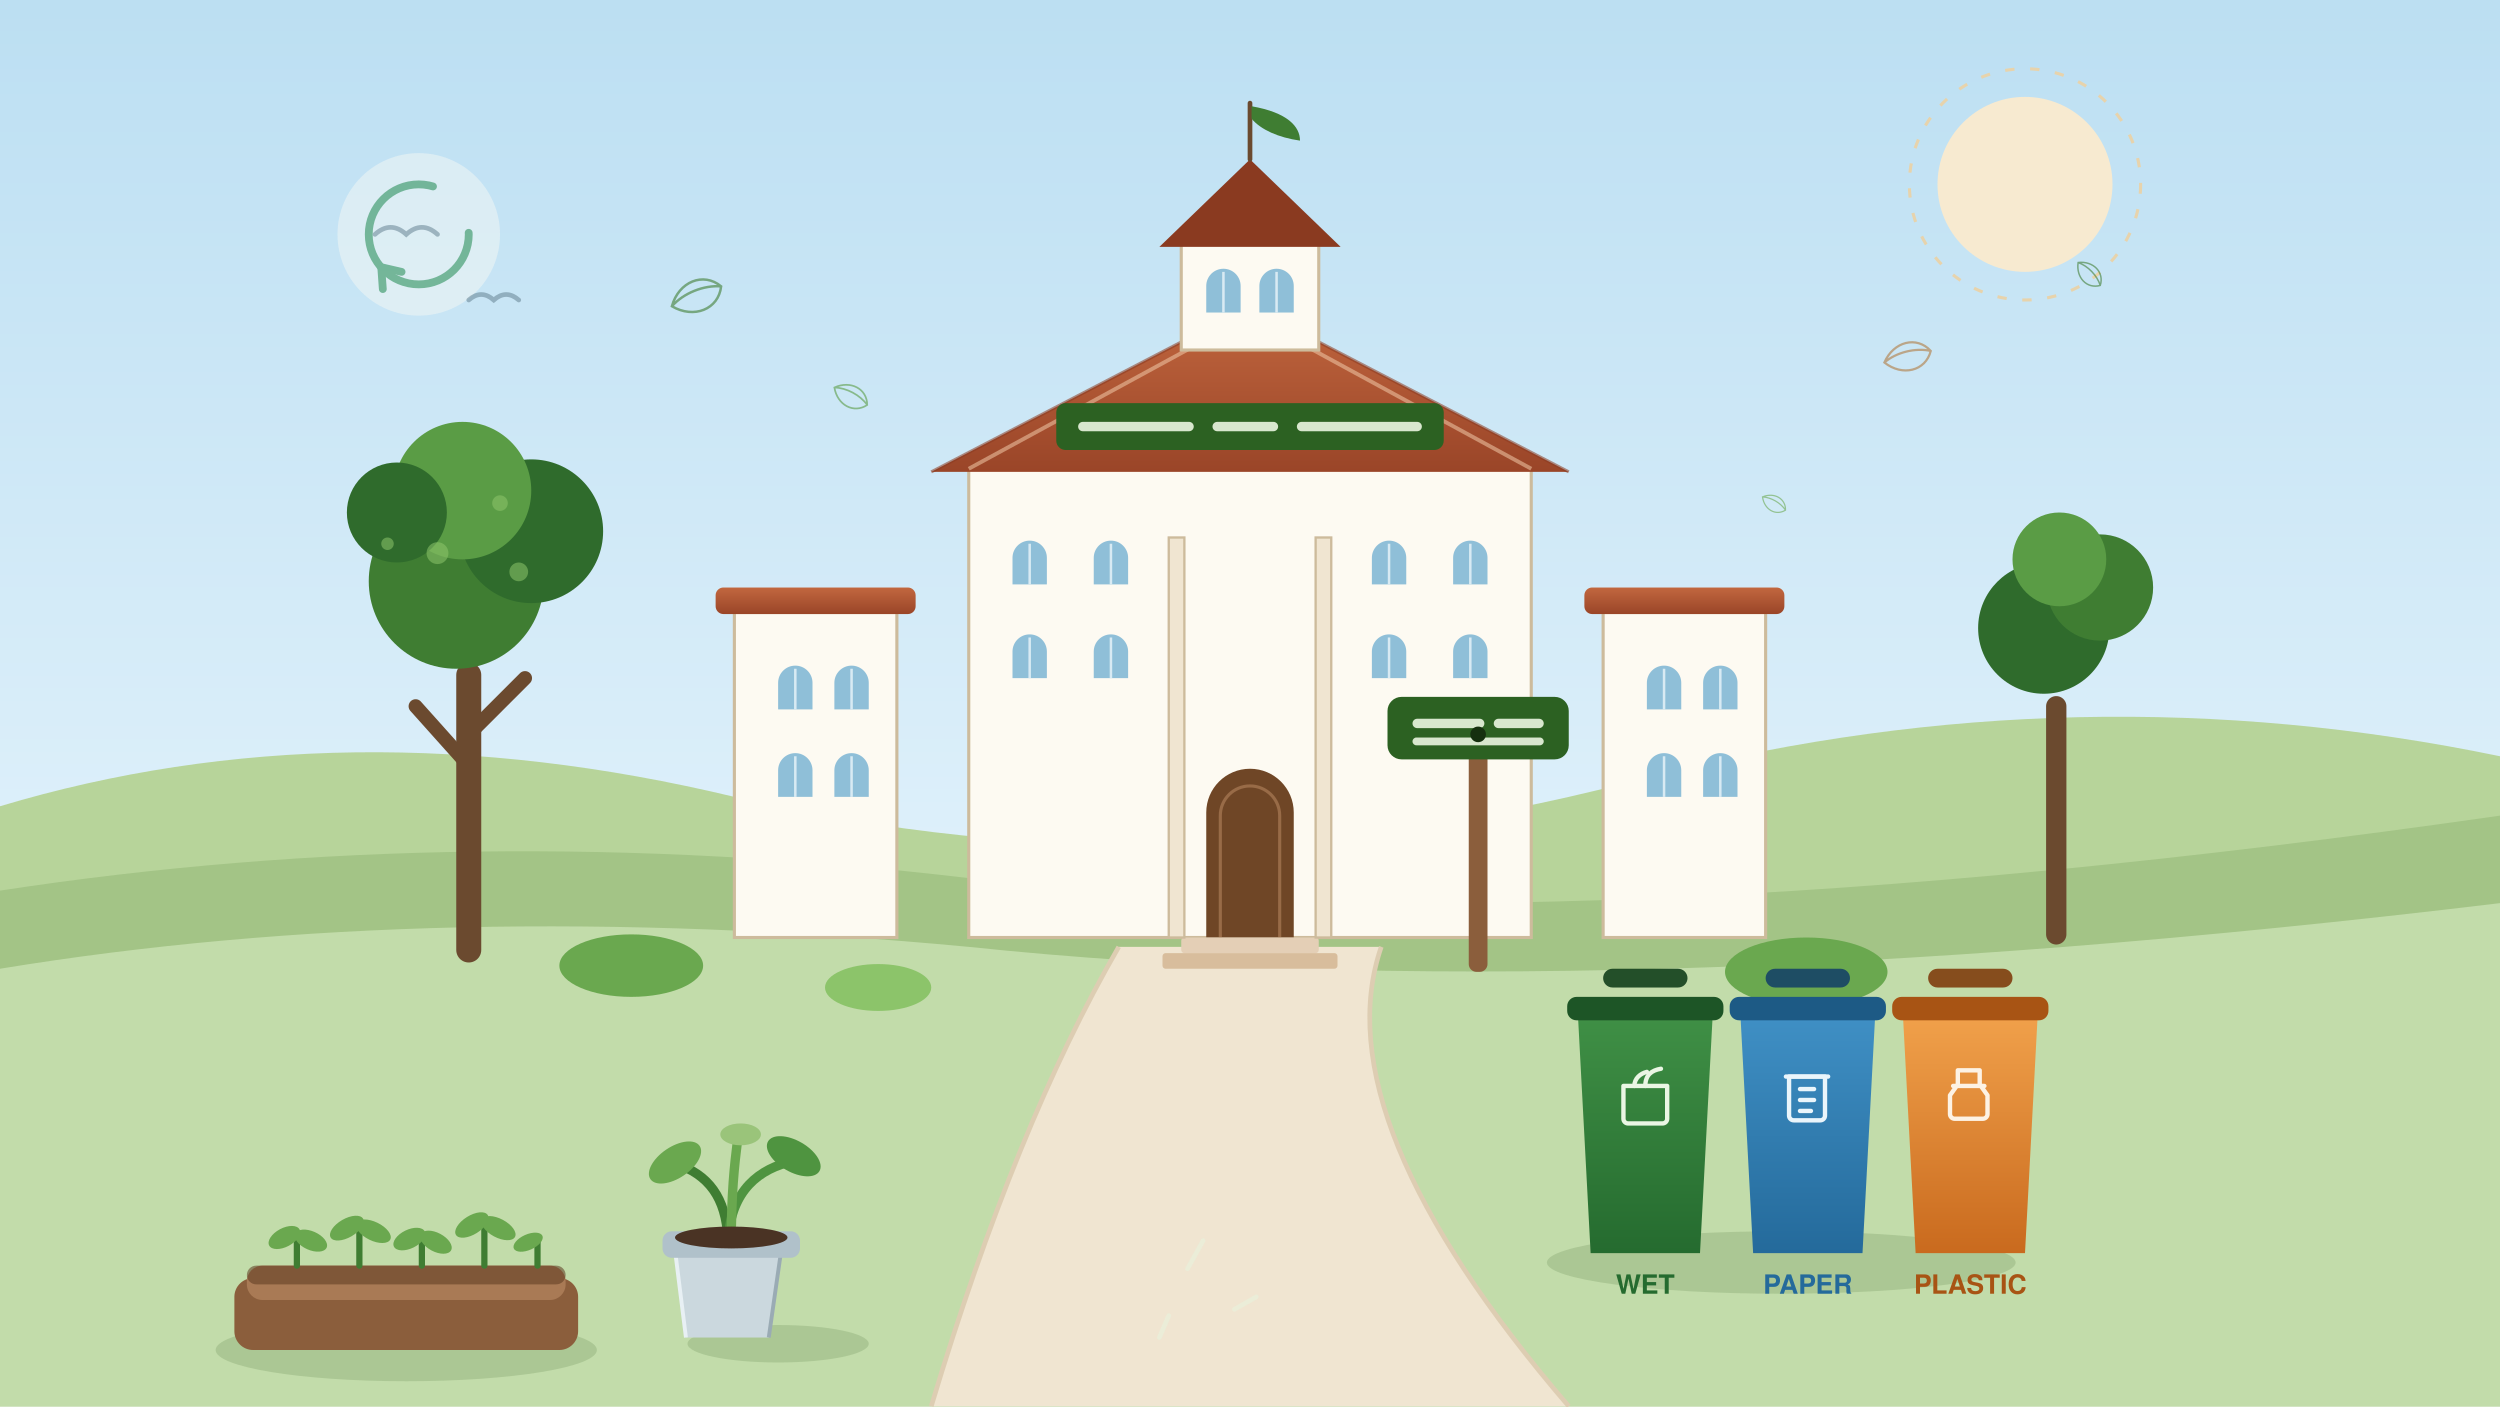
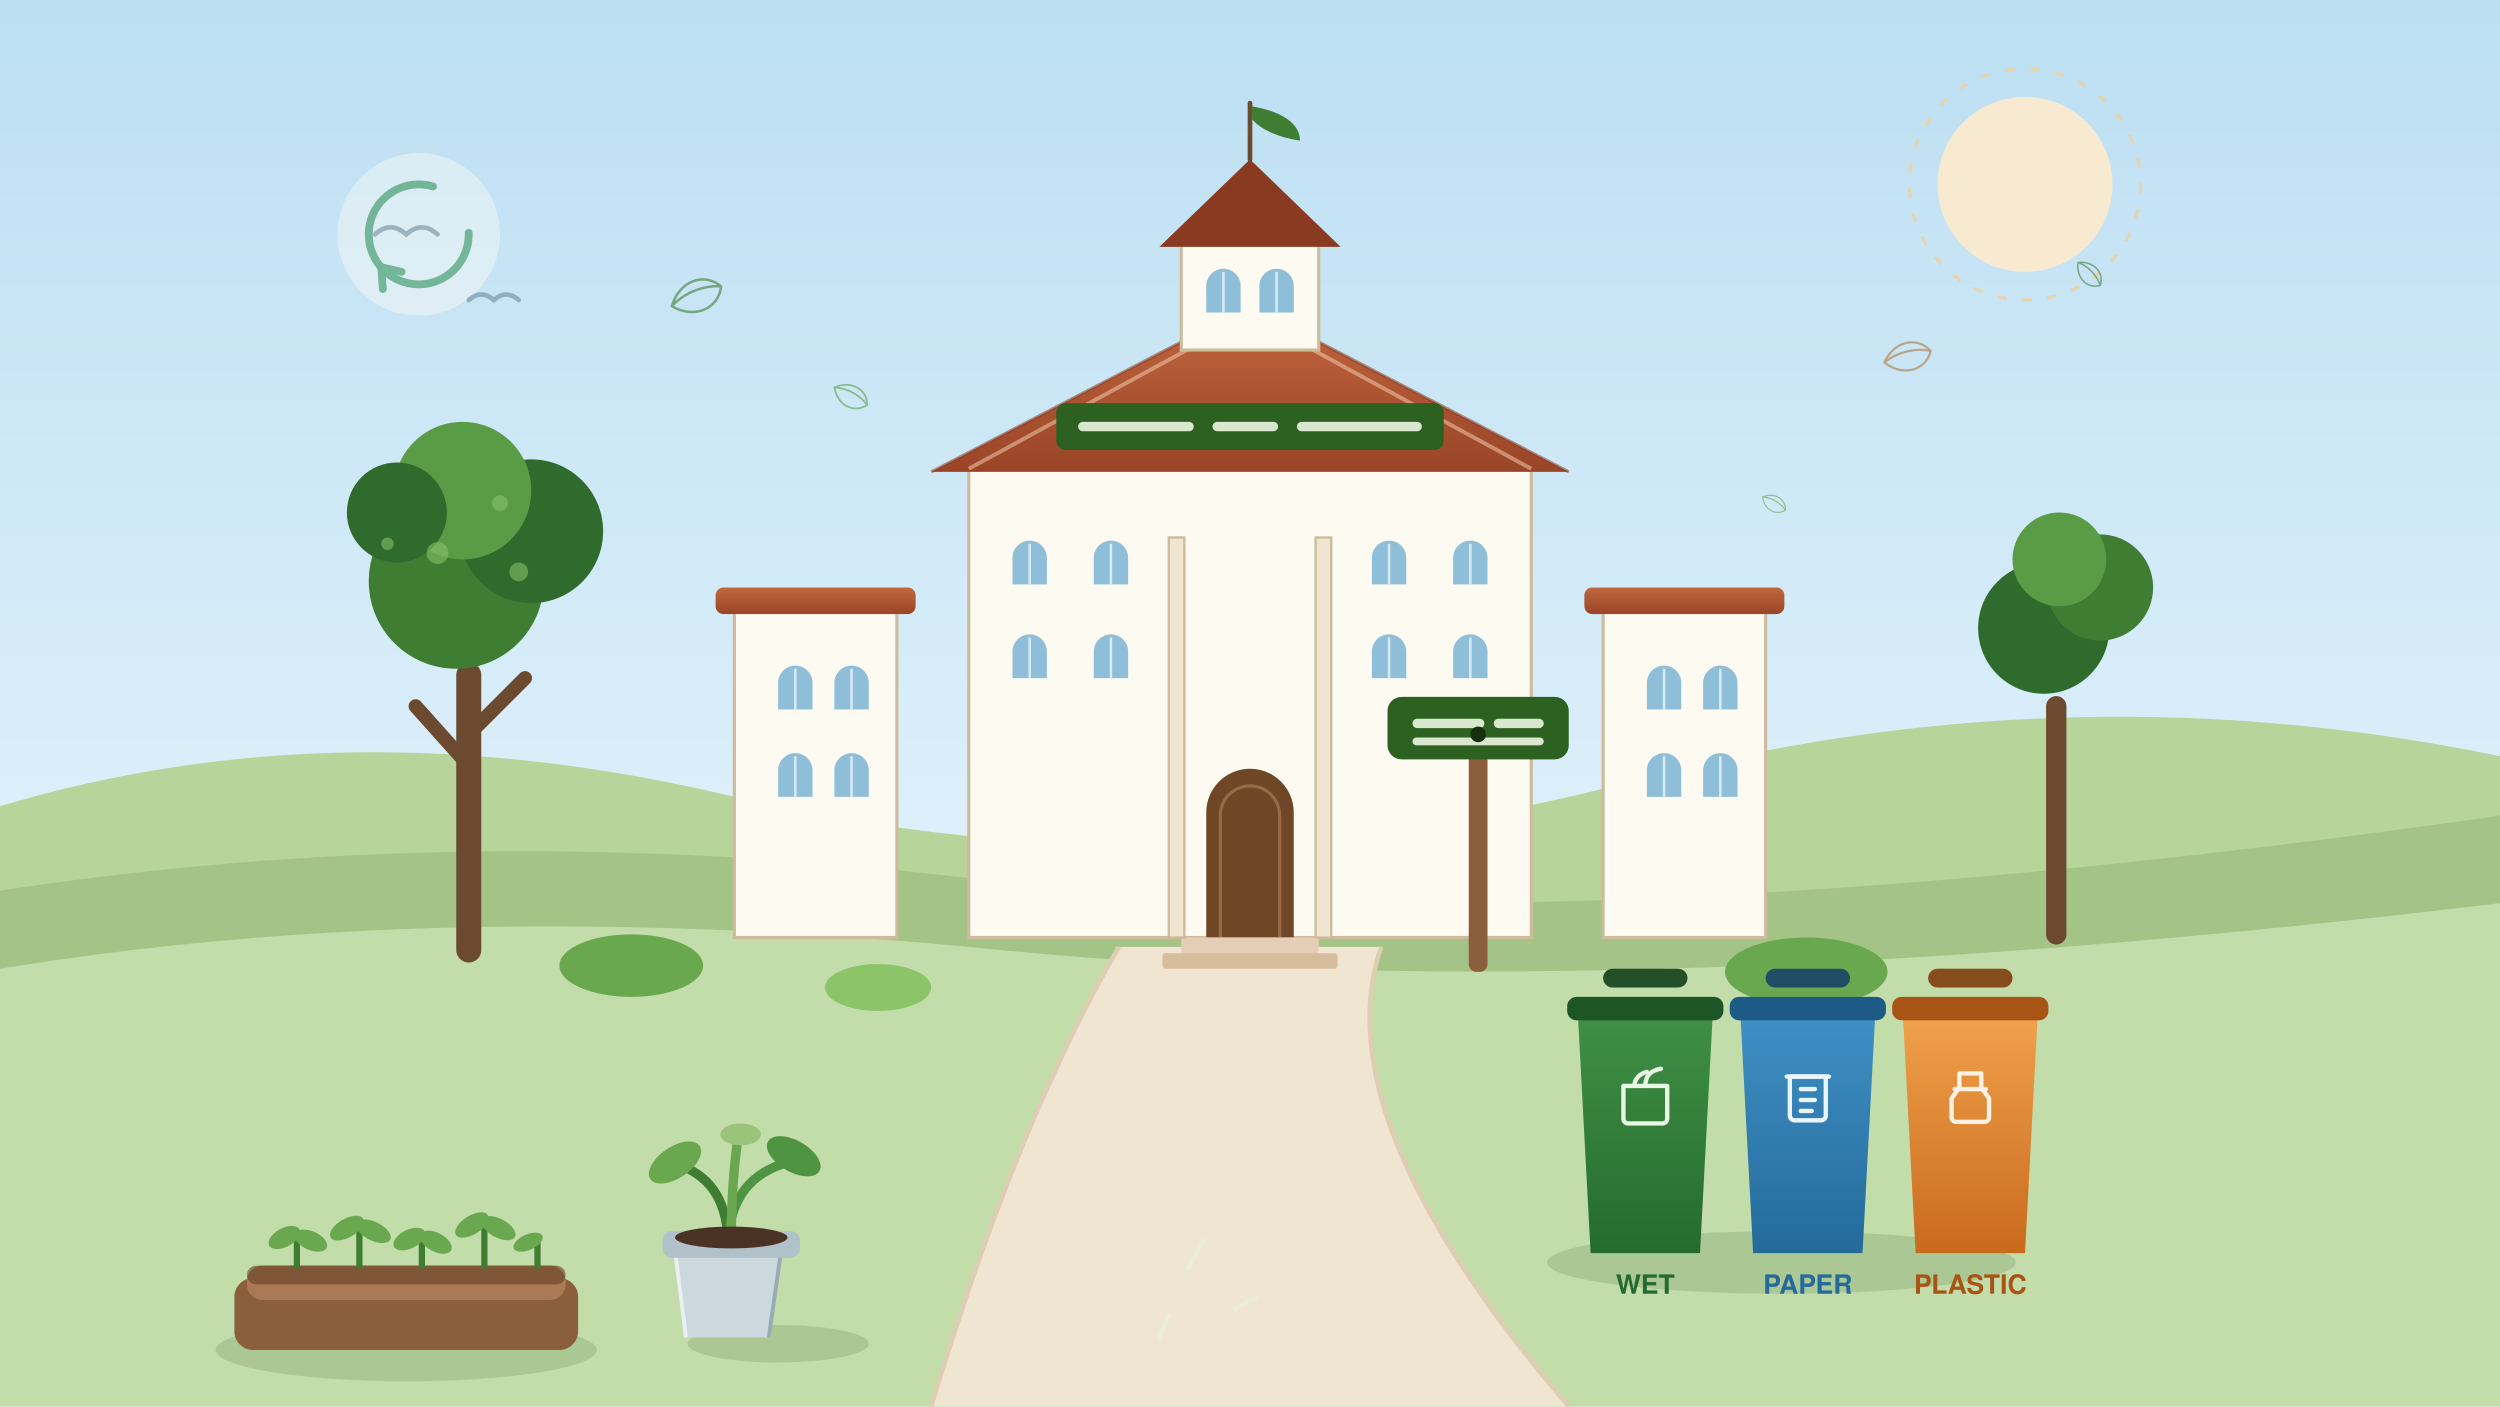
<svg xmlns="http://www.w3.org/2000/svg" viewBox="0 0 1600 900" role="img" aria-labelledby="cmpAfterTitle cmpAfterDesc">
  <defs>
    <linearGradient id="aSky" x1="0" y1="0" x2="0" y2="1">
      <stop offset="0%" stop-color="#bcdff2" />
      <stop offset="58%" stop-color="#dceffa" />
      <stop offset="100%" stop-color="#f4fbfe" />
    </linearGradient>
    <linearGradient id="aRoof" x1="0" y1="0" x2="0" y2="1">
      <stop offset="0%" stop-color="#c2673f" />
      <stop offset="100%" stop-color="#9a4528" />
    </linearGradient>
    <linearGradient id="aBinD" x1="0" y1="0" x2="0" y2="1">
      <stop offset="0%" stop-color="#3f8f45" />
      <stop offset="100%" stop-color="#256b2f" />
    </linearGradient>
    <linearGradient id="aBinG" x1="0" y1="0" x2="0" y2="1">
      <stop offset="0%" stop-color="#3f8fc4" />
      <stop offset="100%" stop-color="#246a9b" />
    </linearGradient>
    <linearGradient id="aBinB" x1="0" y1="0" x2="0" y2="1">
      <stop offset="0%" stop-color="#f0a04a" />
      <stop offset="100%" stop-color="#c96a1e" />
    </linearGradient>
    <g id="aArch">
      <path d="M0 30 V13 A11 11 0 0 1 22 13 V30 Z" fill="#8fbfd8" />
      <path d="M11 4 V30" stroke="#eaf5fa" stroke-width="1.6" opacity=".8" />
    </g>
    <g id="aLeaf">
      <path d="M0 0 C10 -13 27 -13 34 0 C27 13 10 13 0 0 Z M0 0 C10 -5 24 -5 34 0" fill="none" stroke-width="1.6" stroke-linecap="round" />
    </g>
  </defs>
  <rect width="1600" height="900" fill="url(#aSky)" />
  <circle cx="1296" cy="118" r="56" fill="#f7ead0" />
  <circle cx="1296" cy="118" r="74" fill="none" stroke="#e7d3ac" stroke-width="2" stroke-dasharray="6 10" />
  <g transform="translate(268,150)" opacity=".55">
    <circle r="52" fill="#fbfaf4" opacity=".8" />
    <circle r="32" fill="none" stroke="#2f8f4e" stroke-width="5" stroke-linecap="round" stroke-dasharray="160 40" />
    <path d="M-23 35 L-24 21 L-11 24" fill="none" stroke="#2f8f4e" stroke-width="5" stroke-linecap="round" stroke-linejoin="round" />
  </g>
  <g fill="none" stroke="#5b7a8a" stroke-width="3" stroke-linecap="round" opacity=".5">
    <path d="M240 150 q10 -9 20 0 q10 -9 20 0" transform="translate(0,0)" />
    <path d="M300 192 q8 -7 16 0 q8 -7 16 0" />
  </g>
  <path d="M0 516 Q220 450 470 510 Q760 578 1060 496 Q1330 428 1600 484 L1600 900 L0 900 Z" fill="#b7d49a" />
  <path d="M0 570 Q300 524 620 562 Q1000 608 1600 522 L1600 900 L0 900 Z" fill="#a3c486" />
  <path d="M0 620 Q280 574 620 606 Q1020 648 1600 578 L1600 900 L0 900 Z" fill="#c2dcaa" />
  <path d="M596 900 Q650 720 716 606 L884 606 Q846 716 1004 900 Z" fill="#f0e5d1" />
  <path d="M596 900 Q650 720 716 606" fill="none" stroke="#ddcdb2" stroke-width="3" />
  <path d="M1004 900 Q846 716 884 606" fill="none" stroke="#ddcdb2" stroke-width="3" />
  <rect x="470" y="392" width="104" height="208" fill="#fdfaf2" stroke="#cdbb9c" stroke-width="2" />
  <rect x="458" y="376" width="128" height="17" rx="5" fill="url(#aRoof)" />
  <use href="#aArch" x="498" y="424" />
  <use href="#aArch" x="498" y="480" />
  <use href="#aArch" x="534" y="424" />
  <use href="#aArch" x="534" y="480" />
  <rect x="1026" y="392" width="104" height="208" fill="#fdfaf2" stroke="#cdbb9c" stroke-width="2" />
  <rect x="1014" y="376" width="128" height="17" rx="5" fill="url(#aRoof)" />
  <use href="#aArch" x="1054" y="424" />
  <use href="#aArch" x="1054" y="480" />
  <use href="#aArch" x="1090" y="424" />
  <use href="#aArch" x="1090" y="480" />
  <rect x="620" y="300" width="360" height="300" fill="#fdfaf2" stroke="#cdbb9c" stroke-width="2" />
  <path d="M596 302 L800 196 L1004 302 Z" fill="url(#aRoof)" />
  <path d="M596 302 L800 196 L1004 302" fill="none" stroke="#8a3a20" stroke-width="2" opacity=".55" />
  <path d="M620 300 L800 202 L980 300" fill="none" stroke="#f0c9a8" stroke-width="2.5" opacity=".55" />
  <rect x="756" y="156" width="88" height="68" fill="#fdfaf2" stroke="#cdbb9c" stroke-width="2" />
  <path d="M742 158 L800 102 L858 158 Z" fill="#8a3a20" />
  <path d="M800 102 L800 66" stroke="#6b4a2f" stroke-width="3" stroke-linecap="round" />
  <path d="M801 68 C824 72 832 81 832 90 C818 88 807 83 801 76 Z" fill="#3f7d32" />
  <use href="#aArch" x="772" y="170" />
  <use href="#aArch" x="806" y="170" />
  <use href="#aArch" x="648" y="344" />
  <use href="#aArch" x="700" y="344" />
  <use href="#aArch" x="878" y="344" />
  <use href="#aArch" x="930" y="344" />
  <use href="#aArch" x="648" y="404" />
  <use href="#aArch" x="700" y="404" />
  <use href="#aArch" x="878" y="404" />
  <use href="#aArch" x="930" y="404" />
  <rect x="676" y="258" width="248" height="30" rx="6" fill="#2c6122" />
  <g fill="#e7f2dc" opacity=".92">
    <rect x="690" y="270" width="74" height="6" rx="3" />
    <rect x="776" y="270" width="42" height="6" rx="3" />
    <rect x="830" y="270" width="80" height="6" rx="3" />
  </g>
  <path d="M772 600 V520 a28 28 0 0 1 56 0 V600 Z" fill="#6f4626" />
  <path d="M781 600 V522 a19 19 0 0 1 38 0 V600" fill="none" stroke="#a97a55" stroke-width="2" opacity=".7" />
  <rect x="756" y="600" width="88" height="10" rx="2" fill="#e4cfb6" />
  <rect x="744" y="610" width="112" height="10" rx="2" fill="#d8bd9c" />
  <rect x="748" y="344" width="10" height="256" fill="#f0e5d1" stroke="#cdbb9c" stroke-width="1.5" />
  <rect x="842" y="344" width="10" height="256" fill="#f0e5d1" stroke="#cdbb9c" stroke-width="1.5" />
  <path d="M300 608 L300 432" stroke="#6b4a2f" stroke-width="16" stroke-linecap="round" />
  <path d="M300 490 L266 452 M300 470 L336 434" stroke="#6b4a2f" stroke-width="9" stroke-linecap="round" />
  <circle cx="292" cy="372" r="56" fill="#3f7d32" />
  <circle cx="340" cy="340" r="46" fill="#2f6b2c" />
  <circle cx="296" cy="314" r="44" fill="#5a9c45" />
  <circle cx="254" cy="328" r="32" fill="#2f6b2c" />
  <g fill="#8cc46a" opacity=".55">
    <circle cx="280" cy="354" r="7" />
    <circle cx="320" cy="322" r="5" />
    <circle cx="332" cy="366" r="6" />
    <circle cx="248" cy="348" r="4" />
  </g>
  <path d="M1316 598 L1316 452" stroke="#6b4a2f" stroke-width="13" stroke-linecap="round" />
  <circle cx="1308" cy="402" r="42" fill="#2f6b2c" />
  <circle cx="1344" cy="376" r="34" fill="#3f7d32" />
  <circle cx="1318" cy="358" r="30" fill="#5a9c45" />
  <ellipse cx="404" cy="618" rx="46" ry="20" fill="#6aa84f" />
  <ellipse cx="1156" cy="622" rx="52" ry="22" fill="#6aa84f" />
  <ellipse cx="562" cy="632" rx="34" ry="15" fill="#8cc46a" />
  <g transform="translate(946,0)">
    <rect x="-6" y="470" width="12" height="152" rx="5" fill="#8b5e3c" />
    <rect x="-58" y="446" width="116" height="40" rx="9" fill="#2c6122" />
    <g fill="#e7f2dc" opacity=".92">
      <rect x="-42" y="460" width="46" height="6" rx="3" />
      <rect x="10" y="460" width="32" height="6" rx="3" />
      <rect x="-42" y="472" width="84" height="5" rx="2.5" />
    </g>
    <circle cx="0" cy="470" r="5" fill="#16300f" />
  </g>
  <g transform="translate(1010,596)">
    <ellipse cx="130" cy="212" rx="150" ry="20" fill="#8fae79" opacity=".45" />
    <g>
      <path d="M0 56 h86 l-8 150 h-70 Z" fill="url(#aBinD)" />
      <rect x="-7" y="42" width="100" height="15" rx="6" fill="#1d5526" />
      <rect x="16" y="24" width="54" height="12" rx="6" fill="#123f1b" opacity=".9" />
      <g transform="translate(22,88)" fill="none" stroke="#eaf6e4" stroke-width="2.8" stroke-linecap="round" stroke-linejoin="round">
        <path d="M7 11 h28 v21 a3 3 0 0 1 -3 3 h-22 a3 3 0 0 1 -3 -3 Z" />
        <path d="M21 11 C21 4 25 1 31 0" />
        <path d="M14 11 C14 6 18 3 22 2" />
      </g>
    </g>
    <g transform="translate(104,0)">
      <path d="M0 56 h86 l-8 150 h-70 Z" fill="url(#aBinG)" />
      <rect x="-7" y="42" width="100" height="15" rx="6" fill="#1d5a85" />
      <rect x="16" y="24" width="54" height="12" rx="6" fill="#164466" opacity=".9" />
-       <g transform="translate(22,88)" fill="none" stroke="#eaf5fb" stroke-width="2.8" stroke-linecap="round" stroke-linejoin="round">
+       <g transform="translate(22.5,88)" fill="none" stroke="#eaf5fb" stroke-width="2.8" stroke-linecap="round" stroke-linejoin="round">
        <path d="M9 5 h23 v25 a3 3 0 0 1 -3 3 h-17 a3 3 0 0 1 -3 -3 Z" />
        <path d="M7 5 h27" />
        <path d="M16 13 h9 M16 20 h9 M16 27 h7" />
      </g>
    </g>
    <g transform="translate(208,0)">
      <path d="M0 56 h86 l-8 150 h-70 Z" fill="url(#aBinB)" />
      <rect x="-7" y="42" width="100" height="15" rx="6" fill="#a85414" />
      <rect x="16" y="24" width="54" height="12" rx="6" fill="#7f3d0d" opacity=".9" />
-       <g transform="translate(22,86)" fill="none" stroke="#fdf2e4" stroke-width="2.8" stroke-linecap="round" stroke-linejoin="round">
+       <g transform="translate(23,88)" fill="none" stroke="#fdf2e4" stroke-width="2.8" stroke-linecap="round" stroke-linejoin="round">
        <path d="M13 3 h14 v9 l5 7 v12 a3 3 0 0 1 -3 3 h-18 a3 3 0 0 1 -3 -3 v-12 l5 -7 Z" />
        <path d="M10 13 h20" />
      </g>
    </g>
    <g font-family="Karla, Helvetica, Arial, sans-serif" font-size="17" font-weight="700" text-anchor="middle">
      <text x="43" y="232" fill="#256b2f">WET</text>
      <text x="147" y="232" fill="#246a9b">PAPER</text>
      <text x="251" y="232" fill="#a85414">PLASTIC</text>
    </g>
  </g>
  <g transform="translate(150,790)">
    <ellipse cx="110" cy="74" rx="122" ry="20" fill="#8fae79" opacity=".45" />
    <rect x="0" y="28" width="220" height="46" rx="12" fill="#8b5e3c" />
    <rect x="8" y="20" width="204" height="22" rx="10" fill="#a97a55" />
    <rect x="8" y="20" width="204" height="12" rx="6" fill="#5c3a21" opacity=".55" />
    <g stroke="#3f7d32" stroke-width="4" stroke-linecap="round" fill="none">
      <path d="M40 20 V2" />
      <path d="M80 20 V-6" />
      <path d="M120 20 V2" />
      <path d="M160 20 V-8" />
      <path d="M194 20 V4" />
    </g>
    <g fill="#6aa84f">
      <ellipse cx="32" cy="2" rx="11" ry="6" transform="rotate(-28 32 2)" />
      <ellipse cx="49" cy="4" rx="11" ry="6" transform="rotate(24 49 4)" />
      <ellipse cx="72" cy="-4" rx="12" ry="6" transform="rotate(-30 72 -4)" />
      <ellipse cx="89" cy="-2" rx="12" ry="6" transform="rotate(26 89 -2)" />
      <ellipse cx="112" cy="3" rx="11" ry="6" transform="rotate(-26 112 3)" />
      <ellipse cx="129" cy="5" rx="11" ry="6" transform="rotate(28 129 5)" />
      <ellipse cx="152" cy="-6" rx="12" ry="6" transform="rotate(-32 152 -6)" />
      <ellipse cx="169" cy="-4" rx="12" ry="6" transform="rotate(28 169 -4)" />
      <ellipse cx="188" cy="5" rx="10" ry="5" transform="rotate(-24 188 5)" />
    </g>
  </g>
  <g transform="translate(452,742)">
    <ellipse cx="46" cy="118" rx="58" ry="12" fill="#8fae79" opacity=".45" />
    <path d="M14 56 C14 28 4 12 -16 4" stroke="#3f7d32" stroke-width="6" fill="none" stroke-linecap="round" />
    <path d="M14 56 C14 24 30 8 52 2" stroke="#4f9440" stroke-width="6" fill="none" stroke-linecap="round" />
    <path d="M16 54 C16 22 18 4 20 -12" stroke="#6aa84f" stroke-width="6" fill="none" stroke-linecap="round" />
    <ellipse cx="-20" cy="2" rx="19" ry="10" fill="#6aa84f" transform="rotate(-34 -20 2)" />
    <ellipse cx="56" cy="-2" rx="19" ry="10" fill="#4f9440" transform="rotate(30 56 -2)" />
    <ellipse cx="22" cy="-16" rx="13" ry="7" fill="#9ac47a" />
    <path d="M-20 58 L-13 114 L40 114 L48 58 Z" fill="#cbd8de" />
    <path d="M-20 58 L-13 114" stroke="#e8f0f4" stroke-width="2.5" fill="none" />
    <path d="M48 58 L40 114" stroke="#9aabb4" stroke-width="2.5" fill="none" />
    <rect x="-28" y="46" width="88" height="17" rx="6" fill="#b0c1ca" />
    <ellipse cx="16" cy="50" rx="36" ry="7" fill="#4a3324" />
  </g>
  <g stroke="#e7f2dc" stroke-width="3" stroke-linecap="round" opacity=".6">
    <path d="M760 812 l10 -18" />
    <path d="M790 838 l14 -8" />
    <path d="M742 856 l6 -14" />
  </g>
  <g fill="none" opacity=".6">
    <use href="#aLeaf" transform="translate(430,196) rotate(-22) scale(1)" stroke="#3f7d32" />
    <use href="#aLeaf" transform="translate(534,248) rotate(28) scale(.7)" stroke="#5a9c45" />
    <use href="#aLeaf" transform="translate(1206,232) rotate(-14) scale(.9)" stroke="#b07a3f" />
    <use href="#aLeaf" transform="translate(1330,168) rotate(46) scale(.6)" stroke="#3f7d32" />
    <use href="#aLeaf" transform="translate(1128,318) rotate(30) scale(.5)" stroke="#6aa84f" />
  </g>
</svg>
